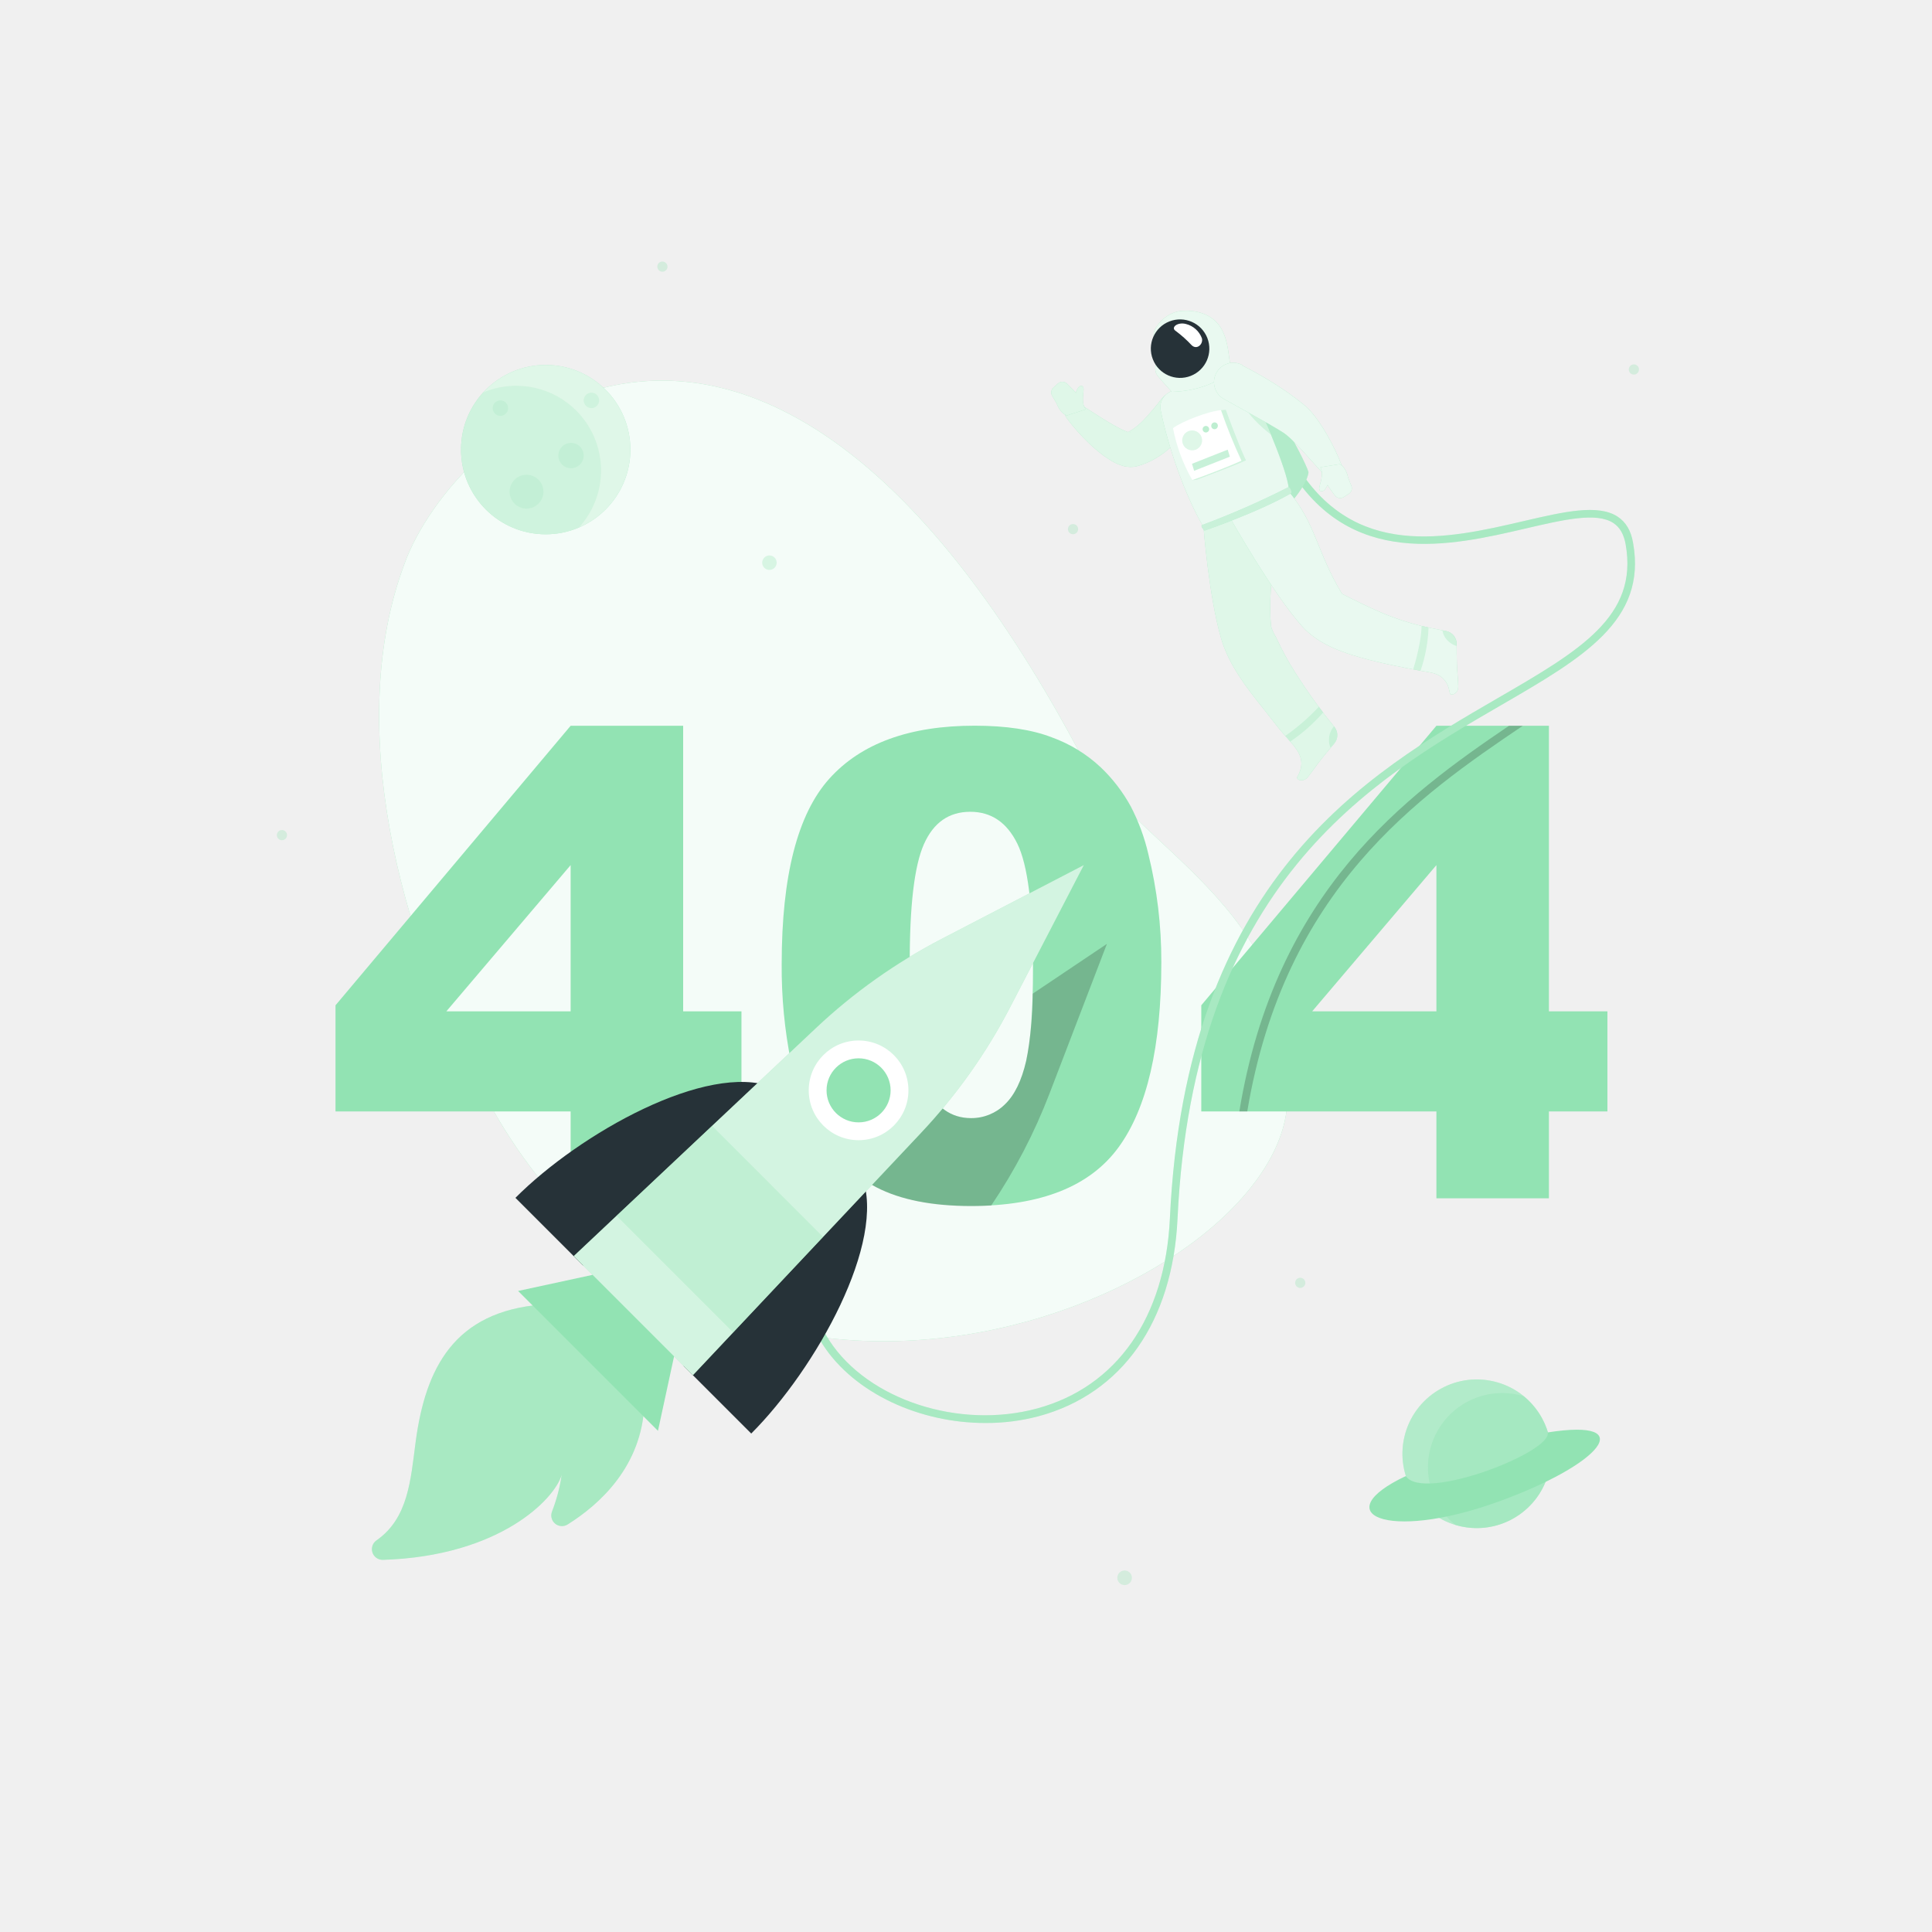
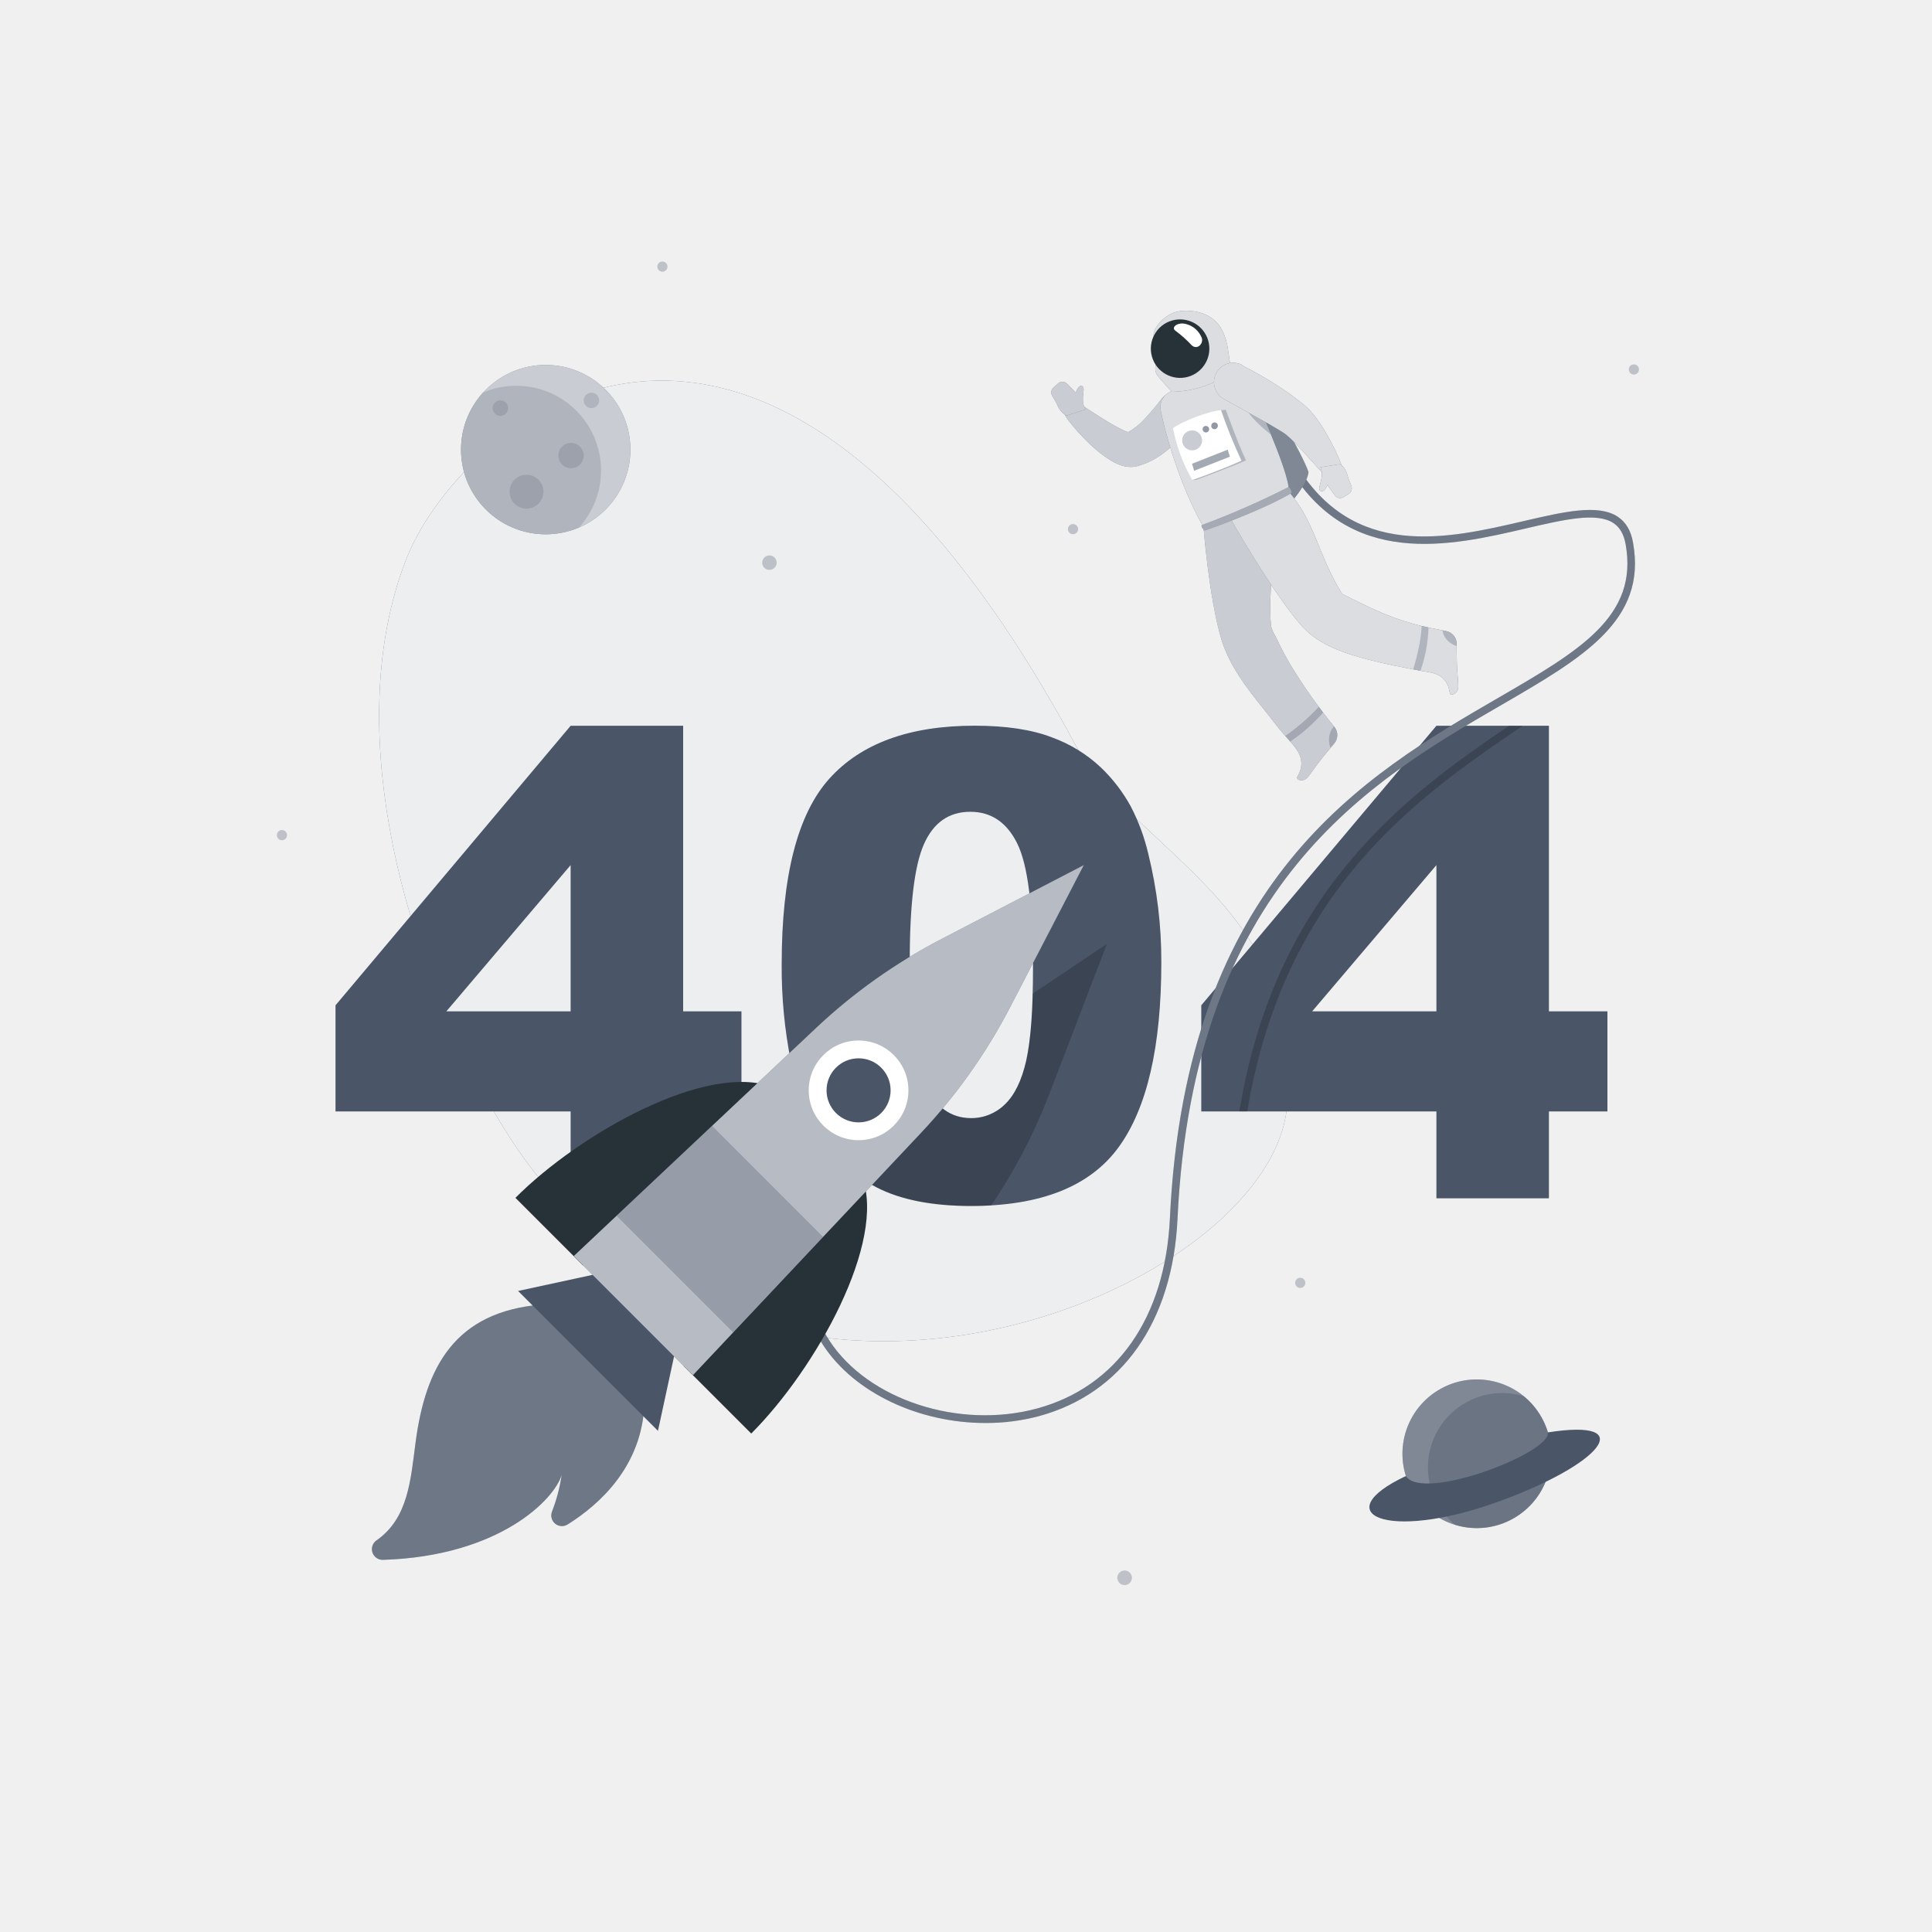
<svg xmlns="http://www.w3.org/2000/svg" viewBox="0 0 500 500">
-   <g id="freepik--background-simple--inject-31">
-     <path d="M104.69,145.88c-15.32,40.81-2.09,95.9,21.58,139,61,111.9,209.44,48.63,206.88-2.19,3.48-48.48-40.12-62.88-54.91-90.06C195.42,39.21,117,111.47,104.69,145.88Z" style="fill:#92E3B3" />
+   <g id="freepik--background-simple--inject-32">
+     <path d="M104.69,145.88c-15.32,40.81-2.09,95.9,21.58,139,61,111.9,209.44,48.63,206.88-2.19,3.48-48.48-40.12-62.88-54.91-90.06C195.42,39.21,117,111.47,104.69,145.88Z" style="fill:#4A5568" />
    <path d="M104.69,145.88c-15.32,40.81-2.09,95.9,21.58,139,61,111.9,209.44,48.63,206.88-2.19,3.48-48.48-40.12-62.88-54.91-90.06C195.42,39.21,117,111.47,104.69,145.88Z" style="fill:#fff;opacity:0.9" />
  </g>
-   <g id="freepik--404--inject-31">
-     <path d="M147.68,287.64H86.83V260.17l60.85-72.34H176.8v73.9h15.09v25.91H176.8v22.48H147.68Zm0-25.91V223.89l-32.16,37.84Z" style="fill:#92E3B3" />
-     <path d="M202.3,249.51q0-34.29,12.34-48t37.61-13.7q12.13,0,19.93,3a36.79,36.79,0,0,1,12.71,7.79,41.59,41.59,0,0,1,7.75,10.09,52.38,52.38,0,0,1,4.55,12.34,115.36,115.36,0,0,1,3.36,28q0,32.72-11.07,47.89t-38.13,15.18q-15.18,0-24.53-4.84a39.76,39.76,0,0,1-15.33-14.19q-4.35-6.64-6.77-18.17A124.33,124.33,0,0,1,202.3,249.51Zm33.14.08q0,23,4.05,31.37t11.77,8.41a12.34,12.34,0,0,0,8.82-3.57q3.74-3.57,5.5-11.28t1.76-24q0-23.94-4.06-32.19t-12.18-8.24q-8.28,0-12,8.41T235.44,249.59Z" style="fill:#92E3B3" />
-     <path d="M371.74,287.64H310.89V260.17l60.85-72.34h29.12v73.9H416v25.91H400.86v22.48H371.74Zm0-25.91V223.89l-32.15,37.84Z" style="fill:#92E3B3" />
+   <g id="freepik--404--inject-32">
+     <path d="M147.68,287.64H86.83V260.17l60.85-72.34H176.8v73.9h15.09v25.91H176.8v22.48H147.68Zm0-25.91V223.89l-32.16,37.84Z" style="fill:#4A5568" />
+     <path d="M202.3,249.51q0-34.29,12.34-48t37.61-13.7q12.13,0,19.93,3a36.79,36.79,0,0,1,12.71,7.79,41.59,41.59,0,0,1,7.75,10.09,52.38,52.38,0,0,1,4.55,12.34,115.36,115.36,0,0,1,3.36,28q0,32.72-11.07,47.89t-38.13,15.18q-15.18,0-24.53-4.84a39.76,39.76,0,0,1-15.33-14.19q-4.35-6.64-6.77-18.17A124.33,124.33,0,0,1,202.3,249.51Zm33.14.08q0,23,4.05,31.37t11.77,8.41a12.34,12.34,0,0,0,8.82-3.57q3.74-3.57,5.5-11.28t1.76-24q0-23.94-4.06-32.19t-12.18-8.24q-8.28,0-12,8.41T235.44,249.59Z" style="fill:#4A5568" />
+     <path d="M371.74,287.64H310.89V260.17l60.85-72.34h29.12v73.9H416v25.91H400.86v22.48H371.74Zm0-25.91V223.89l-32.15,37.84Z" style="fill:#4A5568" />
  </g>
-   <g id="freepik--Planets--inject-31">
+   <g id="freepik--Planets--inject-32">
    <g style="opacity:0.3">
-       <path d="M201,145.62a1.87,1.87,0,1,1-1.86-1.87A1.86,1.86,0,0,1,201,145.62Z" style="fill:#92E3B3" />
-       <circle cx="72.97" cy="216.13" r="1.32" style="fill:#92E3B3" />
-       <circle cx="291.05" cy="408.33" r="1.89" style="fill:#92E3B3" />
-       <circle cx="336.5" cy="332" r="1.32" style="fill:#92E3B3" />
-       <path d="M424.17,95.62a1.32,1.32,0,1,1-1.32-1.32A1.32,1.32,0,0,1,424.17,95.62Z" style="fill:#92E3B3" />
-       <path d="M172.75,69a1.32,1.32,0,1,1-1.32-1.32A1.33,1.33,0,0,1,172.75,69Z" style="fill:#92E3B3" />
-       <circle cx="277.7" cy="136.94" r="1.32" style="fill:#92E3B3" />
+       <path d="M201,145.62a1.87,1.87,0,1,1-1.86-1.87A1.86,1.86,0,0,1,201,145.62Z" style="fill:#4A5568" />
+       <circle cx="72.97" cy="216.13" r="1.32" style="fill:#4A5568" />
+       <circle cx="291.05" cy="408.33" r="1.89" style="fill:#4A5568" />
+       <circle cx="336.5" cy="332" r="1.32" style="fill:#4A5568" />
+       <path d="M424.17,95.62a1.32,1.32,0,1,1-1.32-1.32A1.32,1.32,0,0,1,424.17,95.62Z" style="fill:#4A5568" />
+       <path d="M172.75,69a1.32,1.32,0,1,1-1.32-1.32A1.33,1.33,0,0,1,172.75,69Z" style="fill:#4A5568" />
+       <circle cx="277.7" cy="136.94" r="1.32" style="fill:#4A5568" />
    </g>
-     <circle cx="141.23" cy="116.36" r="21.91" style="fill:#92E3B3" />
+     <circle cx="141.23" cy="116.36" r="21.91" style="fill:#4A5568" />
    <circle cx="141.23" cy="116.36" r="21.91" style="fill:#fff;opacity:0.7" />
-     <path d="M133.68,99.83A21.84,21.84,0,0,0,125,101.6a21.92,21.92,0,0,0,24.87,34.89h0a21.92,21.92,0,0,0-16.23-36.65Z" style="fill:#92E3B3;opacity:0.2" />
-     <path d="M131.5,105.62a2,2,0,1,1-2-2A2,2,0,0,1,131.5,105.62Z" style="fill:#92E3B3;opacity:0.2" />
-     <path d="M155.06,103.62a2,2,0,1,1-2-2A2,2,0,0,1,155.06,103.62Z" style="fill:#92E3B3;opacity:0.2" />
-     <path d="M151.06,117.9a3.28,3.28,0,1,1-3.28-3.28A3.28,3.28,0,0,1,151.06,117.9Z" style="fill:#92E3B3;opacity:0.2" />
-     <path d="M140.64,127.25a4.38,4.38,0,1,1-4.38-4.38A4.38,4.38,0,0,1,140.64,127.25Z" style="fill:#92E3B3;opacity:0.2" />
-     <circle cx="382.2" cy="376.25" r="19.23" transform="translate(-71.8 661.78) rotate(-76.72)" style="fill:#92E3B3" />
+     <path d="M133.68,99.83A21.84,21.84,0,0,0,125,101.6a21.92,21.92,0,0,0,24.87,34.89h0a21.92,21.92,0,0,0-16.23-36.65Z" style="fill:#4A5568;opacity:0.2" />
+     <path d="M131.5,105.62a2,2,0,1,1-2-2A2,2,0,0,1,131.5,105.62Z" style="fill:#4A5568;opacity:0.2" />
+     <path d="M155.06,103.62a2,2,0,1,1-2-2A2,2,0,0,1,155.06,103.62Z" style="fill:#4A5568;opacity:0.2" />
+     <path d="M151.06,117.9a3.28,3.28,0,1,1-3.28-3.28A3.28,3.28,0,0,1,151.06,117.9Z" style="fill:#4A5568;opacity:0.2" />
+     <path d="M140.64,127.25a4.38,4.38,0,1,1-4.38-4.38A4.38,4.38,0,0,1,140.64,127.25Z" style="fill:#4A5568;opacity:0.2" />
+     <circle cx="382.2" cy="376.25" r="19.23" transform="translate(-71.8 661.78) rotate(-76.72)" style="fill:#4A5568" />
    <circle cx="382.2" cy="376.25" r="19.23" transform="translate(-71.8 661.78) rotate(-76.72)" style="fill:#fff;opacity:0.3" />
-     <path d="M394.33,361.34a19.22,19.22,0,0,0-17.67,33.32,19,19,0,0,0,5.53.82,19.23,19.23,0,0,0,12.14-34.14Z" style="fill:#92E3B3;opacity:0.4" />
-     <path d="M363.83,382c-20.53,9.66-5.22,17.11,23.71,6.71,26.79-9.63,37-21.77,13-18C401.83,375.76,368.28,388.83,363.83,382Z" style="fill:#92E3B3" />
+     <path d="M394.33,361.34a19.22,19.22,0,0,0-17.67,33.32,19,19,0,0,0,5.53.82,19.23,19.23,0,0,0,12.14-34.14Z" style="fill:#4A5568;opacity:0.4" />
+     <path d="M363.83,382c-20.53,9.66-5.22,17.11,23.71,6.71,26.79-9.63,37-21.77,13-18C401.83,375.76,368.28,388.83,363.83,382Z" style="fill:#4A5568" />
  </g>
-   <g id="freepik--Astronaut--inject-31">
+   <g id="freepik--Astronaut--inject-32">
    <path d="M394.1,187.83C367.21,206,332.4,230,322.79,287.64h-2.05c9.35-57,42.89-81.57,69.79-99.81Z" style="opacity:0.2" />
-     <path d="M255,368.27c-17,0-33.81-7.67-42-20.19-5.05-7.74-10.92-23.95,6.56-45.58l1.55,1.26c-12.36,15.3-14.64,30.65-6.43,43.23,10,15.3,33.59,23,53.73,17.52,20.63-5.61,33.15-23.55,34.36-49.22,4.13-87.81,50.78-114.86,84.84-134.61,21.17-12.27,36.46-21.13,33.1-39.84-.47-2.59-1.5-4.38-3.17-5.48-4.35-2.87-12.85-.88-22.69,1.41-19.31,4.5-45.75,10.66-61.5-16.13l1.73-1c15,25.53,39.57,19.8,59.32,15.2,10.29-2.39,19.17-4.46,24.24-1.13,2.15,1.41,3.47,3.64,4,6.8,3.61,20.08-13,29.72-34.05,41.92-33.67,19.52-79.77,46.25-83.85,133-1.26,26.6-14.32,45.21-35.84,51.06A52.88,52.88,0,0,1,255,368.27Z" style="fill:#92E3B3" />
+     <path d="M255,368.27c-17,0-33.81-7.67-42-20.19-5.05-7.74-10.92-23.95,6.56-45.58l1.55,1.26c-12.36,15.3-14.64,30.65-6.43,43.23,10,15.3,33.59,23,53.73,17.52,20.63-5.61,33.15-23.55,34.36-49.22,4.13-87.81,50.78-114.86,84.84-134.61,21.17-12.27,36.46-21.13,33.1-39.84-.47-2.59-1.5-4.38-3.17-5.48-4.35-2.87-12.85-.88-22.69,1.41-19.31,4.5-45.75,10.66-61.5-16.13l1.73-1c15,25.53,39.57,19.8,59.32,15.2,10.29-2.39,19.17-4.46,24.24-1.13,2.15,1.41,3.47,3.64,4,6.8,3.61,20.08-13,29.72-34.05,41.92-33.67,19.52-79.77,46.25-83.85,133-1.26,26.6-14.32,45.21-35.84,51.06A52.88,52.88,0,0,1,255,368.27Z" style="fill:#4A5568" />
    <path d="M255,368.27c-17,0-33.81-7.67-42-20.19-5.05-7.74-10.92-23.95,6.56-45.58l1.55,1.26c-12.36,15.3-14.64,30.65-6.43,43.23,10,15.3,33.59,23,53.73,17.52,20.63-5.61,33.15-23.55,34.36-49.22,4.13-87.81,50.78-114.86,84.84-134.61,21.17-12.27,36.46-21.13,33.1-39.84-.47-2.59-1.5-4.38-3.17-5.48-4.35-2.87-12.85-.88-22.69,1.41-19.31,4.5-45.75,10.66-61.5-16.13l1.73-1c15,25.53,39.57,19.8,59.32,15.2,10.29-2.39,19.17-4.46,24.24-1.13,2.15,1.41,3.47,3.64,4,6.8,3.61,20.08-13,29.72-34.05,41.92-33.67,19.52-79.77,46.25-83.85,133-1.26,26.6-14.32,45.21-35.84,51.06A52.88,52.88,0,0,1,255,368.27Z" style="fill:#fff;opacity:0.2" />
-     <path d="M312.76,97a46.05,46.05,0,0,1,13.58,2.13s11,18.77,12.3,23.07c-.46,4.24-7.61,11.19-7.61,11.19Z" style="fill:#92E3B3" />
+     <path d="M312.76,97a46.05,46.05,0,0,1,13.58,2.13s11,18.77,12.3,23.07c-.46,4.24-7.61,11.19-7.61,11.19Z" style="fill:#4A5568" />
    <path d="M312.76,97a46.05,46.05,0,0,1,13.58,2.13s11,18.77,12.3,23.07c-.46,4.24-7.61,11.19-7.61,11.19Z" style="fill:#fff;opacity:0.3" />
-     <path d="M345.34,188.13a141.41,141.41,0,0,1-11.56-16.38q-1.26-2.17-2.39-4.42c-.43-.85-.84-1.7-1.24-2.56a10.76,10.76,0,0,1-1.21-2.69c-1.2-12.67,3.14-22-1-32.17l-16.48,6.44s1.4,18.12,4.6,29c2,6.73,6.48,12.55,10.81,17.94,1.35,1.68,2.65,3.41,4,5.1s2.71,3.06,4,4.65c1.95,2.41,2.59,4.72,1.12,7.56l-.25.45c-.42.74,1.54,1.58,2.78,0,2-2.58,1.72-2.42,3.46-4.62,1.06-1.33,2.27-2.78,3.32-4A3.37,3.37,0,0,0,345.34,188.13Z" style="fill:#92E3B3" />
+     <path d="M345.34,188.13a141.41,141.41,0,0,1-11.56-16.38q-1.26-2.17-2.39-4.42c-.43-.85-.84-1.7-1.24-2.56a10.76,10.76,0,0,1-1.21-2.69c-1.2-12.67,3.14-22-1-32.17l-16.48,6.44s1.4,18.12,4.6,29c2,6.73,6.48,12.55,10.81,17.94,1.35,1.68,2.65,3.41,4,5.1s2.71,3.06,4,4.65c1.95,2.41,2.59,4.72,1.12,7.56l-.25.45c-.42.74,1.54,1.58,2.78,0,2-2.58,1.72-2.42,3.46-4.62,1.06-1.33,2.27-2.78,3.32-4A3.37,3.37,0,0,0,345.34,188.13Z" style="fill:#4A5568" />
    <path d="M345.34,188.13a141.41,141.41,0,0,1-11.56-16.38q-1.26-2.17-2.39-4.42c-.43-.85-.84-1.7-1.24-2.56a10.76,10.76,0,0,1-1.21-2.69c-1.2-12.67,3.14-22-1-32.17l-16.48,6.44s1.4,18.12,4.6,29c2,6.73,6.48,12.55,10.81,17.94,1.35,1.68,2.65,3.41,4,5.1s2.71,3.06,4,4.65c1.95,2.41,2.59,4.72,1.12,7.56l-.25.45c-.42.74,1.54,1.58,2.78,0,2-2.58,1.72-2.42,3.46-4.62,1.06-1.33,2.27-2.78,3.32-4A3.37,3.37,0,0,0,345.34,188.13Z" style="fill:#fff;opacity:0.7" />
-     <path d="M341.31,182.92a54.69,54.69,0,0,1-8.66,7.52c.43.48.85,1,1.28,1.46a43.92,43.92,0,0,0,8.5-7.51Z" style="fill:#92E3B3;opacity:0.3" />
-     <path d="M345.34,188.13l-.12-.14a5.18,5.18,0,0,0-1.27,3.17,5,5,0,0,0,.38,2.35l.95-1.13A3.37,3.37,0,0,0,345.34,188.13Z" style="fill:#92E3B3;opacity:0.3" />
-     <path d="M308.84,109a35.38,35.38,0,0,1-6.37,7.19,23.27,23.27,0,0,1-4.42,3,19,19,0,0,1-2.58,1.09l-.68.22-.22.06-.47.13a5.93,5.93,0,0,1-.88.14,7.55,7.55,0,0,1-2.51-.23,12.24,12.24,0,0,1-2.94-1.27,25,25,0,0,1-2.15-1.41,40.31,40.31,0,0,1-3.58-3,53.16,53.16,0,0,1-6-6.74,2.51,2.51,0,0,1,3.35-3.62l.08,0c2.36,1.5,4.74,3.08,7.06,4.49,1.18.69,2.32,1.39,3.45,1.93a15.29,15.29,0,0,0,1.59.72,3.12,3.12,0,0,0,1.07.26c.06,0,0-.07-.37-.06a2.93,2.93,0,0,0-.35,0l-.22.05,0,0,.33-.17a13.53,13.53,0,0,0,1.29-.79,18.4,18.4,0,0,0,2.5-2.12,63.62,63.62,0,0,0,4.9-5.79l0,0a5,5,0,0,1,8,5.93Z" style="fill:#92E3B3" />
+     <path d="M341.31,182.92a54.69,54.69,0,0,1-8.66,7.52c.43.48.85,1,1.28,1.46a43.92,43.92,0,0,0,8.5-7.51Z" style="fill:#4A5568;opacity:0.3" />
+     <path d="M345.34,188.13l-.12-.14a5.18,5.18,0,0,0-1.27,3.17,5,5,0,0,0,.38,2.35l.95-1.13A3.37,3.37,0,0,0,345.34,188.13Z" style="fill:#4A5568;opacity:0.3" />
+     <path d="M308.84,109a35.38,35.38,0,0,1-6.37,7.19,23.27,23.27,0,0,1-4.42,3,19,19,0,0,1-2.58,1.09l-.68.22-.22.06-.47.13a5.93,5.93,0,0,1-.88.14,7.55,7.55,0,0,1-2.51-.23,12.24,12.24,0,0,1-2.94-1.27,25,25,0,0,1-2.15-1.41,40.31,40.31,0,0,1-3.58-3,53.16,53.16,0,0,1-6-6.74,2.51,2.51,0,0,1,3.35-3.62l.08,0c2.36,1.5,4.74,3.08,7.06,4.49,1.18.69,2.32,1.39,3.45,1.93a15.29,15.29,0,0,0,1.59.72,3.12,3.12,0,0,0,1.07.26c.06,0,0-.07-.37-.06a2.93,2.93,0,0,0-.35,0l-.22.05,0,0,.33-.17a13.53,13.53,0,0,0,1.29-.79,18.4,18.4,0,0,0,2.5-2.12,63.62,63.62,0,0,0,4.9-5.79l0,0a5,5,0,0,1,8,5.93Z" style="fill:#4A5568" />
    <path d="M308.84,109a35.38,35.38,0,0,1-6.37,7.19,23.27,23.27,0,0,1-4.42,3,19,19,0,0,1-2.58,1.09l-.68.22-.22.06-.47.13a5.93,5.93,0,0,1-.88.14,7.55,7.55,0,0,1-2.51-.23,12.24,12.24,0,0,1-2.94-1.27,25,25,0,0,1-2.15-1.41,40.31,40.31,0,0,1-3.58-3,53.16,53.16,0,0,1-6-6.74,2.51,2.51,0,0,1,3.35-3.62l.08,0c2.36,1.5,4.74,3.08,7.06,4.49,1.18.69,2.32,1.39,3.45,1.93a15.29,15.29,0,0,0,1.59.72,3.12,3.12,0,0,0,1.07.26c.06,0,0-.07-.37-.06a2.93,2.93,0,0,0-.35,0l-.22.05,0,0,.33-.17a13.53,13.53,0,0,0,1.29-.79,18.4,18.4,0,0,0,2.5-2.12,63.62,63.62,0,0,0,4.9-5.79l0,0a5,5,0,0,1,8,5.93Z" style="fill:#fff;opacity:0.7" />
-     <path d="M272.29,102.42l1.17,2s.89,2.62,2.68,3.1l4.86-1.57-.25-.41h0c-.62-.94-.55-2.77-.34-4.29s-.57-1.57-1.15-1.19a3.82,3.82,0,0,0-.84,1.65,7.77,7.77,0,0,0-.79-.93l-1.48-1.48a1.72,1.72,0,0,0-2.34-.06l-1.2,1.07A1.71,1.71,0,0,0,272.29,102.42Z" style="fill:#92E3B3" />
+     <path d="M272.29,102.42l1.17,2s.89,2.62,2.68,3.1l4.86-1.57-.25-.41h0c-.62-.94-.55-2.77-.34-4.29s-.57-1.57-1.15-1.19a3.82,3.82,0,0,0-.84,1.65,7.77,7.77,0,0,0-.79-.93l-1.48-1.48a1.72,1.72,0,0,0-2.34-.06l-1.2,1.07A1.71,1.71,0,0,0,272.29,102.42Z" style="fill:#4A5568" />
    <path d="M272.29,102.42l1.17,2s.89,2.62,2.68,3.1l4.86-1.57-.25-.41h0c-.62-.94-.55-2.77-.34-4.29s-.57-1.57-1.15-1.19a3.82,3.82,0,0,0-.84,1.65,7.77,7.77,0,0,0-.79-.93l-1.48-1.48a1.72,1.72,0,0,0-2.34-.06l-1.2,1.07A1.71,1.71,0,0,0,272.29,102.42Z" style="fill:#fff;opacity:0.7" />
-     <path d="M317.67,95.22a59.64,59.64,0,0,0-15.34,6.47,4.32,4.32,0,0,0-1.94,4.53c1.93,9.44,6.32,22.08,11.06,30.13l22.11-9.15c.15-3.9-5.22-16.52-10.69-28.72C321.89,96.29,320,94.66,317.67,95.22Z" style="fill:#92E3B3" />
+     <path d="M317.67,95.22a59.64,59.64,0,0,0-15.34,6.47,4.32,4.32,0,0,0-1.94,4.53c1.93,9.44,6.32,22.08,11.06,30.13l22.11-9.15c.15-3.9-5.22-16.52-10.69-28.72C321.89,96.29,320,94.66,317.67,95.22Z" style="fill:#4A5568" />
    <path d="M317.67,95.22a59.64,59.64,0,0,0-15.34,6.47,4.32,4.32,0,0,0-1.94,4.53c1.93,9.44,6.32,22.08,11.06,30.13l22.11-9.15c.15-3.9-5.22-16.52-10.69-28.72C321.89,96.29,320,94.66,317.67,95.22Z" style="fill:#fff;opacity:0.8" />
-     <path d="M326.3,106.21l-4.39-1.47c1,2.57,4.53,5.82,7,7.73C328.11,110.47,327.22,108.37,326.3,106.21Z" style="fill:#92E3B3;opacity:0.3" />
-     <path d="M316.22,85.32c-1.83-3.48-5.78-5.23-10.52-4.84-4,.34-7.54,4.42-7.12,6.62S302.36,90.24,303,91l-2.77,2a3,3,0,0,0-.6,4.29c1.17,1.48,2.71,3,3.6,4.12,7.66-.2,13.33-3.12,15.38-5.93C317.84,91.92,318,88.78,316.22,85.32Z" style="fill:#92E3B3" />
+     <path d="M326.3,106.21l-4.39-1.47c1,2.57,4.53,5.82,7,7.73C328.11,110.47,327.22,108.37,326.3,106.21Z" style="fill:#4A5568;opacity:0.3" />
+     <path d="M316.22,85.32c-1.83-3.48-5.78-5.23-10.52-4.84-4,.34-7.54,4.42-7.12,6.62S302.36,90.24,303,91l-2.77,2a3,3,0,0,0-.6,4.29c1.17,1.48,2.71,3,3.6,4.12,7.66-.2,13.33-3.12,15.38-5.93C317.84,91.92,318,88.78,316.22,85.32Z" style="fill:#4A5568" />
    <path d="M316.22,85.32c-1.83-3.48-5.78-5.23-10.52-4.84-4,.34-7.54,4.42-7.12,6.62S302.36,90.24,303,91l-2.77,2a3,3,0,0,0-.6,4.29c1.17,1.48,2.71,3,3.6,4.12,7.66-.2,13.33-3.12,15.38-5.93C317.84,91.92,318,88.78,316.22,85.32Z" style="fill:#fff;opacity:0.8" />
    <path d="M312.46,87.48a7.57,7.57,0,1,1-9.81-4.3A7.58,7.58,0,0,1,312.46,87.48Z" style="fill:#263238" />
-     <path d="M377.39,177.6c-.11-3.29-.26-3-.35-5.77-.06-1.7-.07-3.59-.08-5.22a3.36,3.36,0,0,0-2.7-3.28c-1.32-.27-2.65-.52-4-.8-1.73-.37-3.44-.77-5.13-1.26-1.32-.38-2.62-.8-3.91-1.27s-2.74-1-4.08-1.62c-1.58-.67-3.14-1.39-4.68-2.14-1.73-.82-3.44-1.68-5.15-2.55-6.58-10.89-6.72-18.07-13.78-26.49l-15.16,6.86s11.14,19.76,18.72,28.14c4.37,4.82,11.22,7,17.33,8.58,4.41,1.13,8.88,2,13.35,2.83,1.74.32,3.63.44,5.13,1.48a5.74,5.74,0,0,1,2.14,3.45q.1.42.18.84C375.41,180.22,377.46,179.58,377.39,177.6Z" style="fill:#92E3B3" />
+     <path d="M377.39,177.6c-.11-3.29-.26-3-.35-5.77-.06-1.7-.07-3.59-.08-5.22a3.36,3.36,0,0,0-2.7-3.28c-1.32-.27-2.65-.52-4-.8-1.73-.37-3.44-.77-5.13-1.26-1.32-.38-2.62-.8-3.91-1.27s-2.74-1-4.08-1.62c-1.58-.67-3.14-1.39-4.68-2.14-1.73-.82-3.44-1.68-5.15-2.55-6.58-10.89-6.72-18.07-13.78-26.49l-15.16,6.86s11.14,19.76,18.72,28.14c4.37,4.82,11.22,7,17.33,8.58,4.41,1.13,8.88,2,13.35,2.83,1.74.32,3.63.44,5.13,1.48a5.74,5.74,0,0,1,2.14,3.45q.1.42.18.84C375.41,180.22,377.46,179.58,377.39,177.6Z" style="fill:#4A5568" />
    <path d="M377.39,177.6c-.11-3.29-.26-3-.35-5.77-.06-1.7-.07-3.59-.08-5.22a3.36,3.36,0,0,0-2.7-3.28c-1.32-.27-2.65-.52-4-.8-1.73-.37-3.44-.77-5.13-1.26-1.32-.38-2.62-.8-3.91-1.27s-2.74-1-4.08-1.62c-1.58-.67-3.14-1.39-4.68-2.14-1.73-.82-3.44-1.68-5.15-2.55-6.58-10.89-6.72-18.07-13.78-26.49l-15.16,6.86s11.14,19.76,18.72,28.14c4.37,4.82,11.22,7,17.33,8.58,4.41,1.13,8.88,2,13.35,2.83,1.74.32,3.63.44,5.13,1.48a5.74,5.74,0,0,1,2.14,3.45q.1.42.18.84C375.41,180.22,377.46,179.58,377.39,177.6Z" style="fill:#fff;opacity:0.8" />
-     <path d="M369.7,162.4c-.6-.13-1.2-.26-1.81-.41.05,3.46-1.57,9.42-2.16,11.23l1.9.36A38.11,38.11,0,0,0,369.7,162.4Z" style="fill:#92E3B3;opacity:0.3" />
-     <path d="M377,166.61a3.36,3.36,0,0,0-2.69-3.28l-1-.19a4.58,4.58,0,0,0,1.63,2.9,5.09,5.09,0,0,0,2,1.14C377,167,377,166.8,377,166.61Z" style="fill:#92E3B3;opacity:0.3" />
+     <path d="M369.7,162.4c-.6-.13-1.2-.26-1.81-.41.05,3.46-1.57,9.42-2.16,11.23l1.9.36A38.11,38.11,0,0,0,369.7,162.4Z" style="fill:#4A5568;opacity:0.3" />
+     <path d="M377,166.61a3.36,3.36,0,0,0-2.69-3.28l-1-.19a4.58,4.58,0,0,0,1.63,2.9,5.09,5.09,0,0,0,2,1.14C377,167,377,166.8,377,166.61Z" style="fill:#4A5568;opacity:0.3" />
    <path d="M311.05,87.54c.4,1.52-1.3,3.11-2.65,1.8a30.83,30.83,0,0,0-4.12-3.69c-1.39-.87.46-2.39,2.65-1.8A5.94,5.94,0,0,1,311.05,87.54Z" style="fill:#fff" />
-     <path d="M311.16,135.86c-.7.26.58,1.46.58,1.46s14-4.79,22.5-9.72a1.88,1.88,0,0,0-.68-1.58A216,216,0,0,1,311.16,135.86Z" style="fill:#92E3B3" />
+     <path d="M311.16,135.86c-.7.26.58,1.46.58,1.46s14-4.79,22.5-9.72a1.88,1.88,0,0,0-.68-1.58A216,216,0,0,1,311.16,135.86Z" style="fill:#4A5568" />
    <path d="M311.16,135.86c-.7.26.58,1.46.58,1.46s14-4.79,22.5-9.72a1.88,1.88,0,0,0-.68-1.58A216,216,0,0,1,311.16,135.86Z" style="fill:#fff;opacity:0.5" />
-     <path d="M321.46,94.56c2.76,1.4,5.35,2.87,8,4.5,1.29.82,2.57,1.65,3.84,2.55s2.53,1.82,3.8,2.86l.47.39.59.54a12.74,12.74,0,0,1,1,1c.32.35.59.69.85,1s.54.68.77,1a43.8,43.8,0,0,1,2.58,4,59.05,59.05,0,0,1,4,8.35,2.52,2.52,0,0,1-4.19,2.62l-.05-.06c-2-2.13-3.93-4.37-5.87-6.46s-3.91-4.21-5.54-5.14c-2.27-1.41-4.8-2.82-7.31-4.2l-7.56-4.2h0a5,5,0,0,1,4.68-8.84Z" style="fill:#92E3B3" />
+     <path d="M321.46,94.56c2.76,1.4,5.35,2.87,8,4.5,1.29.82,2.57,1.65,3.84,2.55s2.53,1.82,3.8,2.86l.47.39.59.54a12.74,12.74,0,0,1,1,1c.32.35.59.69.85,1s.54.68.77,1a43.8,43.8,0,0,1,2.58,4,59.05,59.05,0,0,1,4,8.35,2.52,2.52,0,0,1-4.19,2.62l-.05-.06c-2-2.13-3.93-4.37-5.87-6.46s-3.91-4.21-5.54-5.14c-2.27-1.41-4.8-2.82-7.31-4.2l-7.56-4.2h0a5,5,0,0,1,4.68-8.84Z" style="fill:#4A5568" />
    <path d="M321.46,94.56c2.76,1.4,5.35,2.87,8,4.5,1.29.82,2.57,1.65,3.84,2.55s2.53,1.82,3.8,2.86l.47.39.59.54a12.74,12.74,0,0,1,1,1c.32.35.59.69.85,1s.54.68.77,1a43.8,43.8,0,0,1,2.58,4,59.05,59.05,0,0,1,4,8.35,2.52,2.52,0,0,1-4.19,2.62l-.05-.06c-2-2.13-3.93-4.37-5.87-6.46s-3.91-4.21-5.54-5.14c-2.27-1.41-4.8-2.82-7.31-4.2l-7.56-4.2h0a5,5,0,0,1,4.68-8.84Z" style="fill:#fff;opacity:0.8" />
-     <path d="M349.73,125.74l-.85-2.13s-.47-2.72-2.16-3.48l-5,.79.17.44h0c.46,1,.11,2.83-.34,4.29s.31,1.65.95,1.36c.36-.16.71-.81,1.09-1.5a8.46,8.46,0,0,0,.63,1l1.23,1.69a1.72,1.72,0,0,0,2.3.44l1.36-.87A1.7,1.7,0,0,0,349.73,125.74Z" style="fill:#92E3B3" />
+     <path d="M349.73,125.74l-.85-2.13s-.47-2.72-2.16-3.48l-5,.79.17.44h0c.46,1,.11,2.83-.34,4.29s.31,1.65.95,1.36c.36-.16.71-.81,1.09-1.5a8.46,8.46,0,0,0,.63,1l1.23,1.69a1.72,1.72,0,0,0,2.3.44l1.36-.87A1.7,1.7,0,0,0,349.73,125.74Z" style="fill:#4A5568" />
    <path d="M349.73,125.74l-.85-2.13s-.47-2.72-2.16-3.48l-5,.79.17.44h0c.46,1,.11,2.83-.34,4.29s.31,1.65.95,1.36c.36-.16.71-.81,1.09-1.5a8.46,8.46,0,0,0,.63,1l1.23,1.69a1.72,1.72,0,0,0,2.3.44l1.36-.87A1.7,1.7,0,0,0,349.73,125.74Z" style="fill:#fff;opacity:0.8" />
-     <path d="M317.24,106.06l-1.22.1-7.49,18.08a4,4,0,0,0,1.22-.1s9.76-3.64,12.71-5C320.48,115.05,317.24,106.06,317.24,106.06Z" style="fill:#92E3B3;opacity:0.3" />
+     <path d="M317.24,106.06l-1.22.1-7.49,18.08a4,4,0,0,0,1.22-.1s9.76-3.64,12.71-5C320.48,115.05,317.24,106.06,317.24,106.06Z" style="fill:#4A5568;opacity:0.3" />
    <path d="M303.57,110.8a43.41,43.41,0,0,0,5,13.44c3.66-1.26,9.76-3.64,12.72-5A135.36,135.36,0,0,1,316,106.16C312.87,106.37,306,109,303.57,110.8Z" style="fill:#fff" />
-     <path d="M311,114.71a2.58,2.58,0,1,1-1.73-3.21A2.58,2.58,0,0,1,311,114.71Z" style="fill:#92E3B3;opacity:0.3" />
-     <path d="M312.91,111.27a.85.85,0,1,1-.56-1A.84.84,0,0,1,312.91,111.27Z" style="fill:#92E3B3;opacity:0.6" />
-     <path d="M315.15,110.4a.85.85,0,1,1-1.62-.49.84.84,0,0,1,1.05-.56A.85.85,0,0,1,315.15,110.4Z" style="fill:#92E3B3;opacity:0.6" />
-     <polygon points="318.29 118.19 309.04 121.84 308.49 120.02 317.73 116.37 318.29 118.19" style="fill:#92E3B3;opacity:0.5" />
+     <path d="M311,114.71a2.58,2.58,0,1,1-1.73-3.21A2.58,2.58,0,0,1,311,114.71Z" style="fill:#4A5568;opacity:0.3" />
+     <path d="M312.91,111.27a.85.85,0,1,1-.56-1A.84.84,0,0,1,312.91,111.27Z" style="fill:#4A5568;opacity:0.6" />
+     <path d="M315.15,110.4a.85.85,0,1,1-1.62-.49.84.84,0,0,1,1.05-.56A.85.85,0,0,1,315.15,110.4Z" style="fill:#4A5568;opacity:0.6" />
+     <polygon points="318.29 118.19 309.04 121.84 308.49 120.02 317.73 116.37 318.29 118.19" style="fill:#4A5568;opacity:0.5" />
  </g>
-   <g id="freepik--Rocket--inject-31">
+   <g id="freepik--Rocket--inject-32">
    <path d="M267.26,257.17a94,94,0,0,1-1.68,17.35q-1.77,7.71-5.5,11.28a12.3,12.3,0,0,1-8.81,3.57q-7.71,0-11.77-8.41a23.79,23.79,0,0,1-1.21-3.11,144.31,144.31,0,0,0-15.92,16l-5.31,6.26a38.62,38.62,0,0,0,9.77,7.19q9.34,4.83,24.52,4.84c1.78,0,3.5-.05,5.17-.15a143.39,143.39,0,0,0,15.1-29l14.85-38.72Z" style="opacity:0.2" />
    <path d="M133.39,310l17.5,17.5,49-46.17C183,274.88,150.16,293.19,133.39,310Z" style="fill:#263238" />
    <path d="M194.42,371c-5.59-5.6-17.5-17.5-17.5-17.5l46.17-49C229.5,321.35,211.19,354.22,194.42,371Z" style="fill:#263238" />
-     <path d="M261.4,260.7l19.09-36.81L243.68,243a144.22,144.22,0,0,0-32.44,23l-62.75,59.07,30.83,30.83,59.07-62.75A144.22,144.22,0,0,0,261.4,260.7Z" style="fill:#92E3B3" />
+     <path d="M261.4,260.7l19.09-36.81L243.68,243a144.22,144.22,0,0,0-32.44,23l-62.75,59.07,30.83,30.83,59.07-62.75A144.22,144.22,0,0,0,261.4,260.7Z" style="fill:#4A5568" />
    <path d="M261.4,260.7l19.09-36.81L243.68,243a144.22,144.22,0,0,0-32.44,23l-62.75,59.07,30.83,30.83,59.07-62.75A144.22,144.22,0,0,0,261.4,260.7Z" style="fill:#fff;opacity:0.6" />
    <circle cx="222.2" cy="282.18" r="12.9" style="fill:#fff" />
-     <circle cx="222.2" cy="282.18" r="8.29" style="fill:#92E3B3" />
-     <polygon points="189.75 344.82 159.56 314.63 184.28 291.37 213.01 320.11 189.75 344.82" style="fill:#92E3B3;opacity:0.3" />
-     <path d="M140.22,337.62c-22.6,1.83-30.09,16.3-32.65,35.53-1.3,9.81-1.88,19.74-10.11,25.48a2.77,2.77,0,0,0,1.63,5.06c30.34-.95,44.49-15.8,46.27-22a43.06,43.06,0,0,1-2.49,9.47,2.76,2.76,0,0,0,4,3.39c8.51-5.33,19.19-15.15,19.9-31.08C160.51,354.6,140.22,337.62,140.22,337.62Z" style="fill:#92E3B3" />
+     <circle cx="222.2" cy="282.18" r="8.29" style="fill:#4A5568" />
+     <polygon points="189.75 344.82 159.56 314.63 184.28 291.37 213.01 320.11 189.75 344.82" style="fill:#4A5568;opacity:0.3" />
+     <path d="M140.22,337.62c-22.6,1.83-30.09,16.3-32.65,35.53-1.3,9.81-1.88,19.74-10.11,25.48a2.77,2.77,0,0,0,1.63,5.06c30.34-.95,44.49-15.8,46.27-22a43.06,43.06,0,0,1-2.49,9.47,2.76,2.76,0,0,0,4,3.39c8.51-5.33,19.19-15.15,19.9-31.08C160.51,354.6,140.22,337.62,140.22,337.62Z" style="fill:#4A5568" />
    <path d="M140.22,337.62c-22.6,1.83-30.09,16.3-32.65,35.53-1.3,9.81-1.88,19.74-10.11,25.48a2.77,2.77,0,0,0,1.63,5.06c30.34-.95,44.49-15.8,46.27-22a43.06,43.06,0,0,1-2.49,9.47,2.76,2.76,0,0,0,4,3.39c8.51-5.33,19.19-15.15,19.9-31.08C160.51,354.6,140.22,337.62,140.22,337.62Z" style="fill:#fff;opacity:0.2" />
-     <polygon points="170.28 370.3 134.08 334.1 153.36 329.93 174.45 351.02 170.28 370.3" style="fill:#92E3B3" />
+     <polygon points="170.28 370.3 134.08 334.1 153.36 329.93 174.45 351.02 170.28 370.3" style="fill:#4A5568" />
  </g>
</svg>
